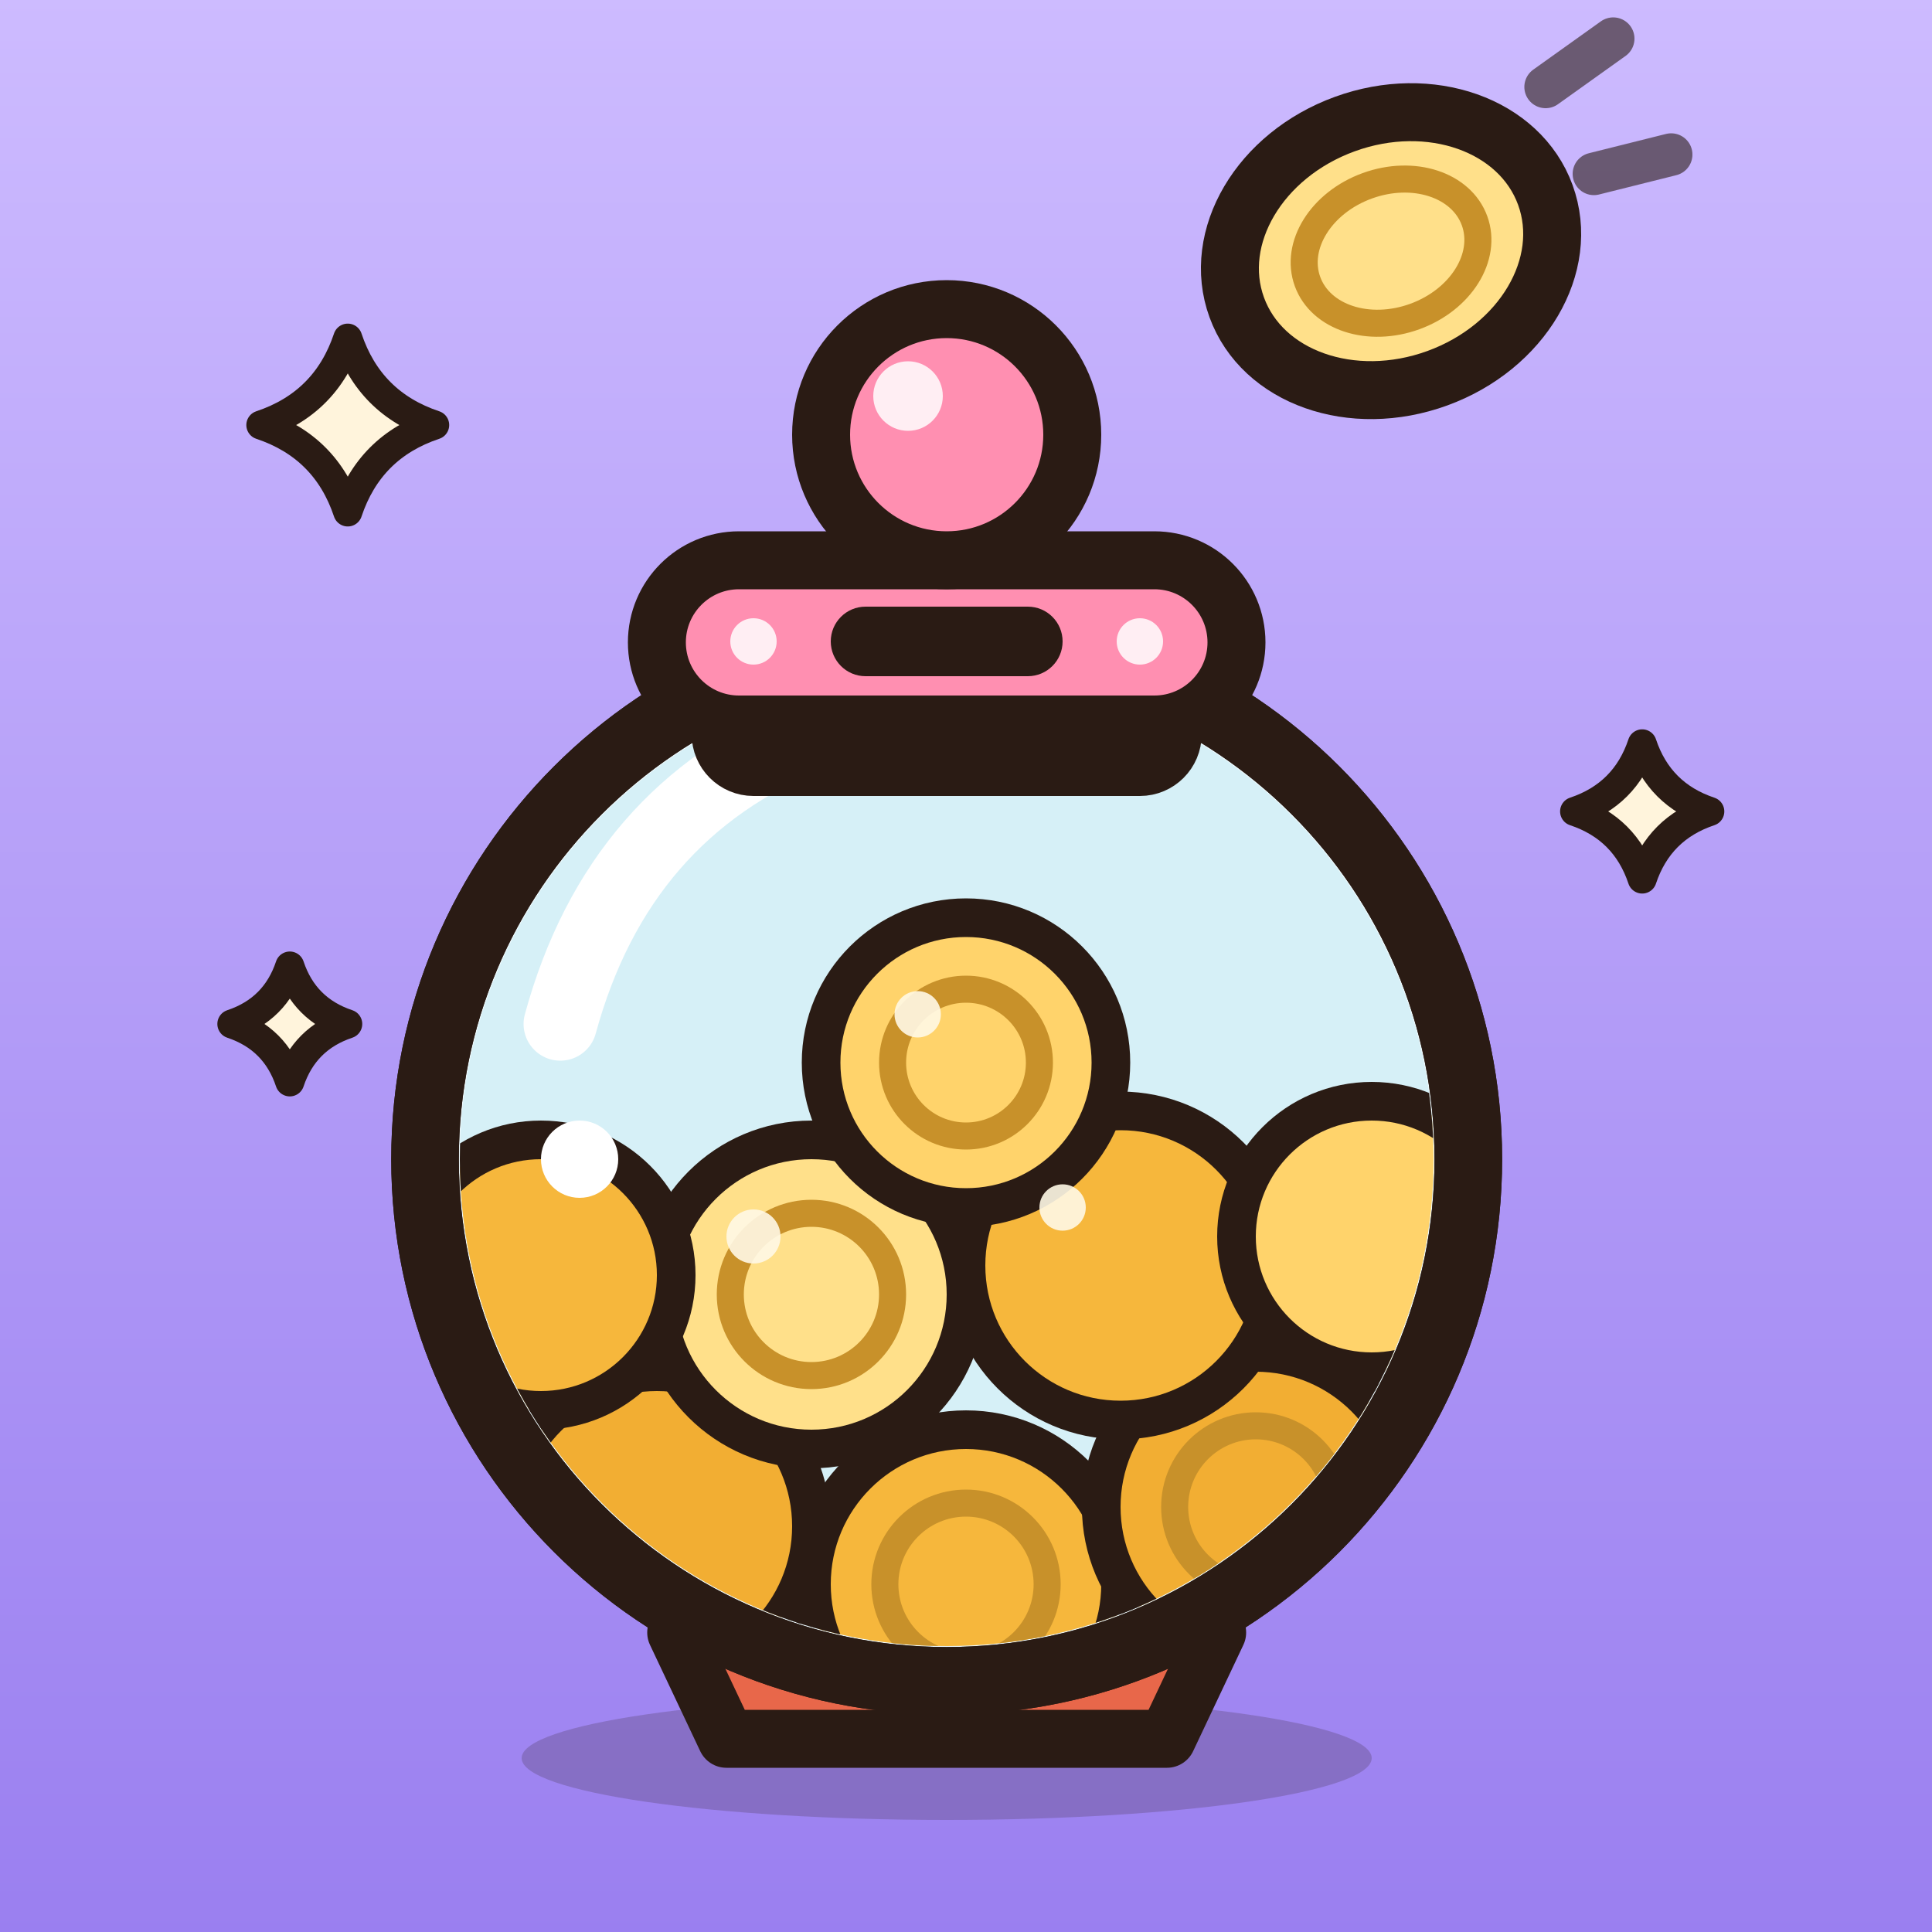
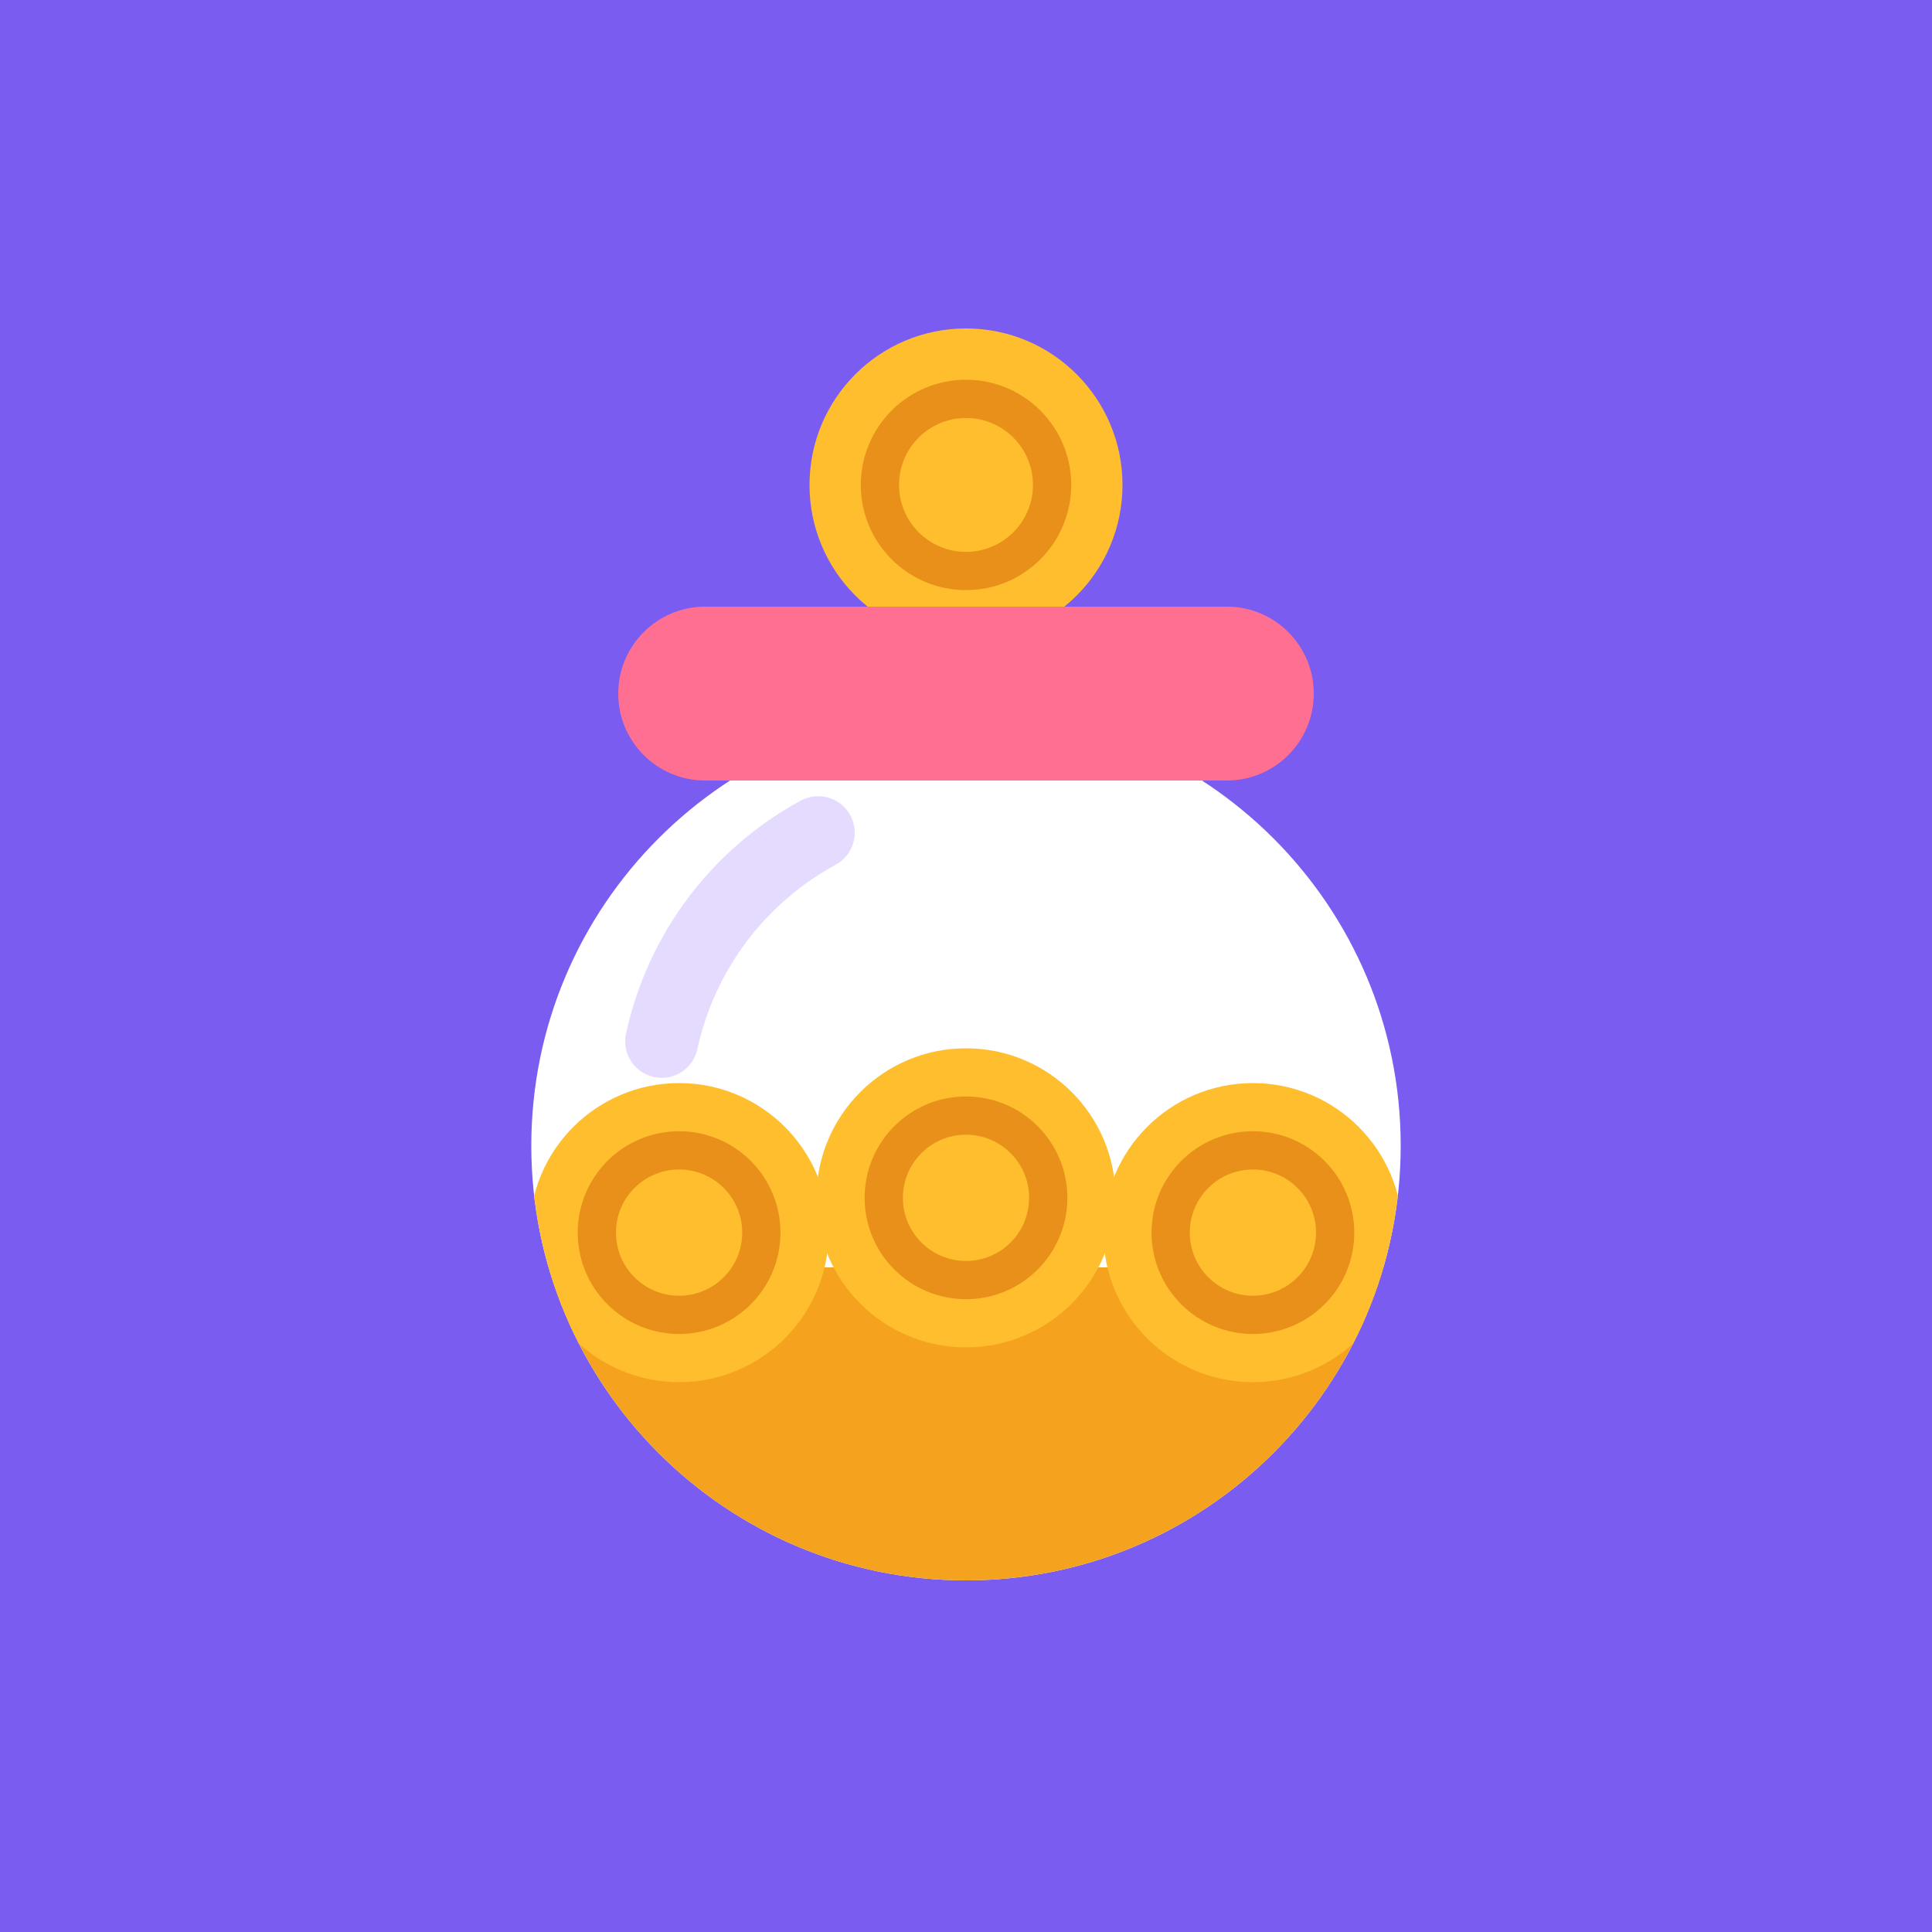
<svg xmlns="http://www.w3.org/2000/svg" viewBox="0 0 100 100" width="1024" height="1024">
-   <defs>
-     <clipPath id="cam">
-       <circle cx="50" cy="62" r="25.2" />
+   <rect width="100" height="100" fill="#7B5CF0" />
+   <g transform="translate(50 53) scale(.9) translate(-50 -56)">
+     <clipPath id="c1">
+       <circle cx="50" cy="63" r="25" />
    </clipPath>
-     <linearGradient id="zemin" x1="0" y1="0" x2="0" y2="1">
-       <stop offset="0" stop-color="#CDBBFF" />
-       <stop offset="1" stop-color="#9A7FF0" />
-     </linearGradient>
-   </defs>
-   <rect width="100" height="100" fill="url(#zemin)" />
-   <path d="M18 17.5q1.125 3.375 4.5 4.5q-3.375 1.125 -4.5 4.5q-1.125 -3.375 -4.5 -4.5q3.375 -1.125 4.5 -4.5z" fill="#FFF4DC" stroke="#2A1B14" stroke-width="1.5" stroke-linejoin="round" />
-   <path d="M85 38.5q0.875 2.625 3.5 3.5q-2.625 0.875 -3.5 3.5q-0.875 -2.625 -3.5 -3.5q2.625 -0.875 3.5 -3.5z" fill="#FFF4DC" stroke="#2A1B14" stroke-width="1.5" stroke-linejoin="round" />
-   <path d="M15 50q0.75 2.25 3 3q-2.25 0.75 -3 3q-0.75 -2.25 -3 -3q2.25 -0.75 3 -3z" fill="#FFF4DC" stroke="#2A1B14" stroke-width="1.5" stroke-linejoin="round" />
-   <g transform="translate(-1 -2)">
-     <g id="kavanoz">
-       <ellipse cx="50" cy="93" rx="22" ry="3.2" fill="#2A1B14" opacity=".2" />
-       <path d="M36 86.5h28l-2.6 5.5H38.6z" fill="#E8674A" stroke="#2A1B14" stroke-width="3" stroke-linejoin="round" />
-       <circle cx="50" cy="62" r="27" fill="#EEF9FC" stroke="#2A1B14" stroke-width="3.5" />
-       <g clip-path="url(#cam)">
-         <circle cx="50" cy="62" r="27" fill="#D6F0F7" />
-         <g stroke="#2A1B14" stroke-width="2">
-           <circle cx="35" cy="81" r="8" fill="#F2AE33" />
-           <circle cx="51" cy="84" r="8" fill="#F6B73C" />
-           <circle cx="66" cy="80" r="8" fill="#F2AE33" />
-           <circle cx="43" cy="69" r="8" fill="#FFE08A" />
-           <circle cx="59" cy="67.5" r="8" fill="#F6B73C" />
-           <circle cx="29" cy="68" r="7" fill="#F6B73C" />
-           <circle cx="72" cy="66" r="7" fill="#FFD36B" />
-           <circle cx="51" cy="57" r="7.5" fill="#FFD36B" />
-         </g>
-         <g fill="none" stroke="#C8912A" stroke-width="1.4">
-           <circle cx="43" cy="69" r="4.2" />
-           <circle cx="51" cy="84" r="4.2" />
-           <circle cx="51" cy="57" r="3.8" />
-           <circle cx="66" cy="80" r="4.2" />
-         </g>
-         <g fill="#FFF8E6" opacity=".9">
-           <circle cx="40" cy="66" r="1.4" />
-           <circle cx="48.5" cy="54.5" r="1.2" />
-           <circle cx="56" cy="64.5" r="1.2" />
-         </g>
-       </g>
-       <circle cx="50" cy="62" r="27" fill="none" stroke="#2A1B14" stroke-width="3.5" />
-       <path d="M30 55q3-11 13-15" fill="none" stroke="#FFFFFF" stroke-width="3.8" stroke-linecap="round" />
-       <circle cx="31" cy="62" r="2" fill="#FFFFFF" />
-       <rect x="38" y="38" width="24" height="4" rx="2" fill="#BFE3EE" stroke="#2A1B14" stroke-width="2.4" />
-       <rect x="35" y="31" width="30" height="8.5" rx="4.25" fill="#FF8FB1" stroke="#2A1B14" stroke-width="3" />
-       <g fill="#FFFFFF" opacity=".85">
-         <circle cx="40" cy="35.2" r="1.2" />
-         <circle cx="60" cy="35.2" r="1.2" />
-       </g>
-       <circle cx="50" cy="24.5" r="6.5" fill="#FF8FB1" stroke="#2A1B14" stroke-width="3" />
-       <circle cx="48" cy="22.5" r="1.8" fill="#FFFFFF" opacity=".85" />
-       <rect x="44" y="33.4" width="12" height="3.6" rx="1.8" fill="#2A1B14" />
-       <g transform="rotate(-20 73 15)">
-         <ellipse cx="73" cy="15" rx="8.5" ry="7" fill="#FFE08A" stroke="#2A1B14" stroke-width="3" />
-         <ellipse cx="73" cy="15" rx="4.6" ry="3.6" fill="none" stroke="#C8912A" stroke-width="1.4" />
-       </g>
-       <path d="M81 6.5l3.5-2.5M83.5 11l4-1" fill="none" stroke="#2A1B14" stroke-width="2.2" stroke-linecap="round" opacity=".6" />
+     <circle cx="50" cy="63" r="25" fill="#FFFFFF" />
+     <g clip-path="url(#c1)">
+       <rect x="20" y="70" width="60" height="25" fill="#F5A21F" />
+       <circle cx="33.5" cy="68" r="8.6" fill="#FFBE2E" />
+       <circle cx="33.5" cy="68" r="4.73" fill="none" stroke="#E8901A" stroke-width="2.2" />
+       <circle cx="66.5" cy="68" r="8.6" fill="#FFBE2E" />
+       <circle cx="66.5" cy="68" r="4.73" fill="none" stroke="#E8901A" stroke-width="2.2" />
+       <circle cx="50" cy="66" r="8.6" fill="#FFBE2E" />
+       <circle cx="50" cy="66" r="4.73" fill="none" stroke="#E8901A" stroke-width="2.2" />
    </g>
+     <circle cx="50" cy="63" r="25" fill="none" />
+     <path d="M32.5 57a18 18 0 0 1 9-12" fill="none" stroke="#E4DBFF" stroke-width="4.2" stroke-linecap="round" />
+     <circle cx="50" cy="25" r="9" fill="#FFBE2E" />
+     <circle cx="50" cy="25" r="4.95" fill="none" stroke="#E8901A" stroke-width="2.2" />
+     <rect x="30" y="32" width="40" height="10" rx="5" fill="#FF6F91" />
  </g>
</svg>
